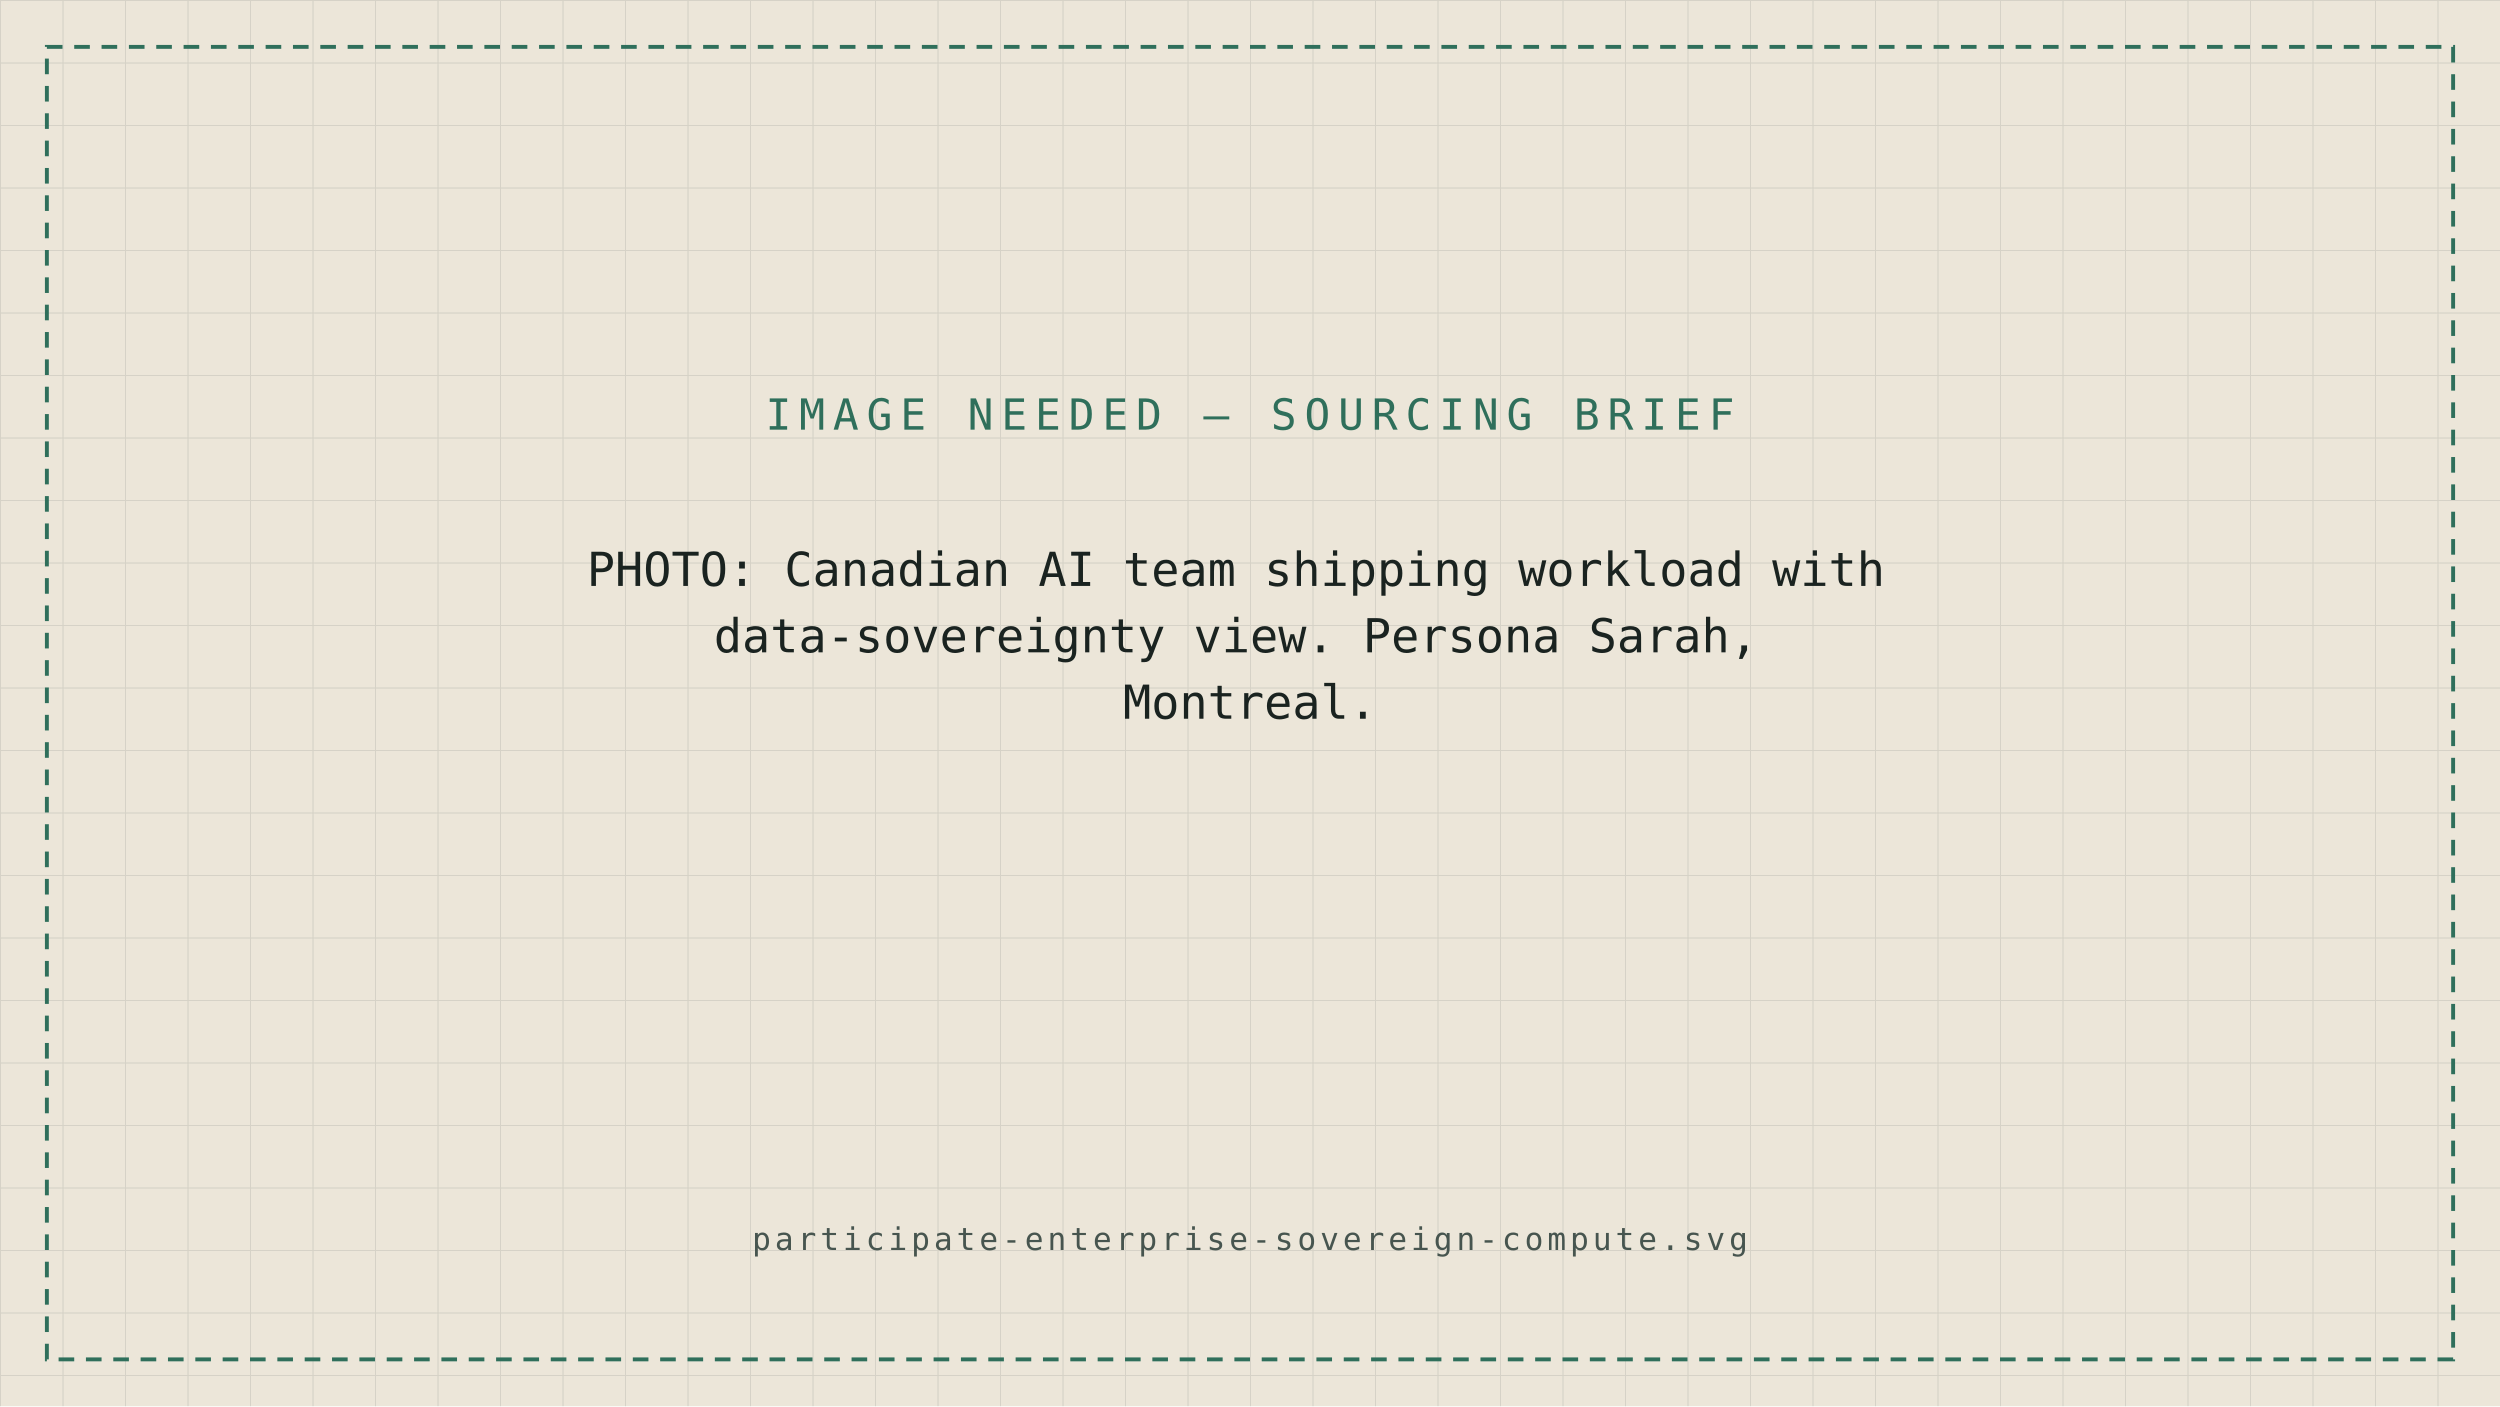
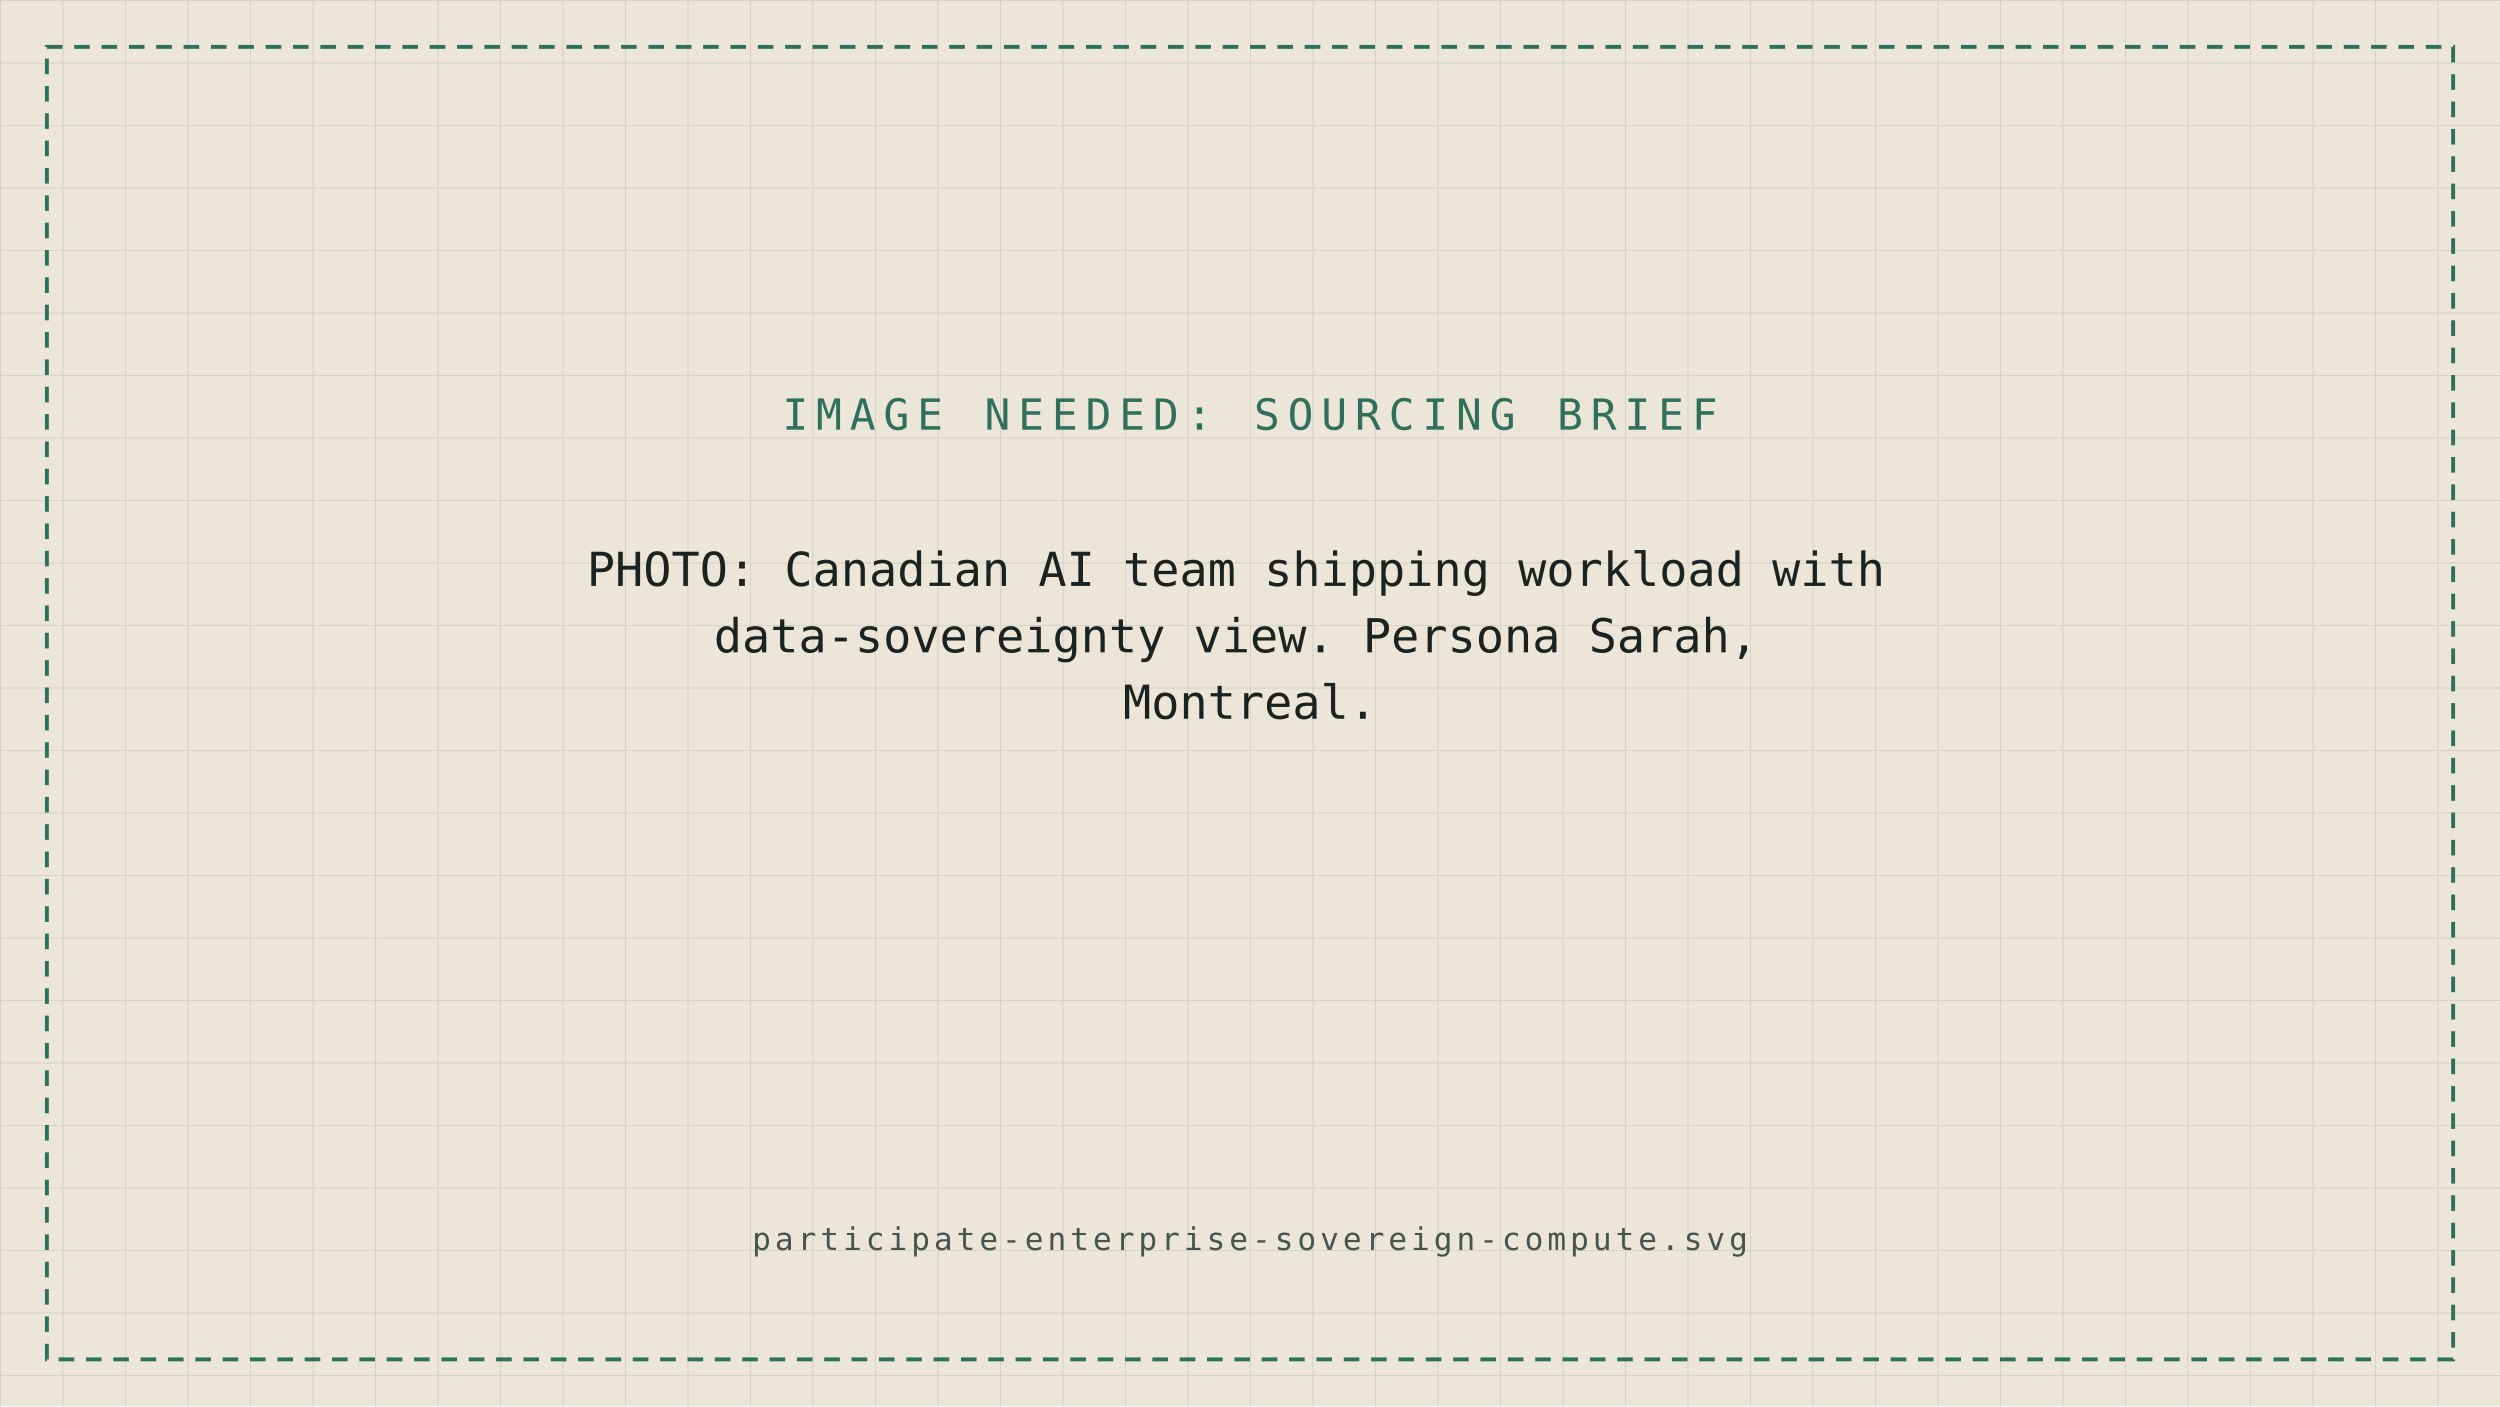
<svg xmlns="http://www.w3.org/2000/svg" viewBox="0 0 1280 720" width="1280" height="720">
  <rect width="1280" height="720" fill="#ece6d9" />
  <defs>
    <pattern id="grid" width="32" height="32" patternUnits="userSpaceOnUse">
      <path d="M32 0 L0 0 0 32" fill="none" stroke="#47554f" stroke-width="1" opacity="0.14" />
    </pattern>
  </defs>
  <rect width="1280" height="720" fill="url(#grid)" />
  <rect x="24" y="24" width="1232" height="672" fill="none" stroke="#2f6f5b" stroke-width="2" stroke-dasharray="8 6" />
-   <text x="640" y="220" text-anchor="middle" font-family="monospace" font-size="22" letter-spacing="4" fill="#2f6f5b">IMAGE NEEDED — SOURCING BRIEF</text>
+   <text x="640" y="220" text-anchor="middle" font-family="monospace" font-size="22" letter-spacing="4" fill="#2f6f5b">IMAGE NEEDED: SOURCING BRIEF</text>
  <text text-anchor="middle" font-family="monospace" font-size="24" fill="#1a2320">
    <tspan x="640" y="300">PHOTO: Canadian AI team shipping workload with</tspan>
    <tspan x="640" y="334">data-sovereignty view. Persona Sarah,</tspan>
    <tspan x="640" y="368">Montreal.</tspan>
  </text>
  <text x="640" y="640" text-anchor="middle" font-family="monospace" font-size="16" letter-spacing="2" fill="#47554f">participate-enterprise-sovereign-compute.svg</text>
</svg>
